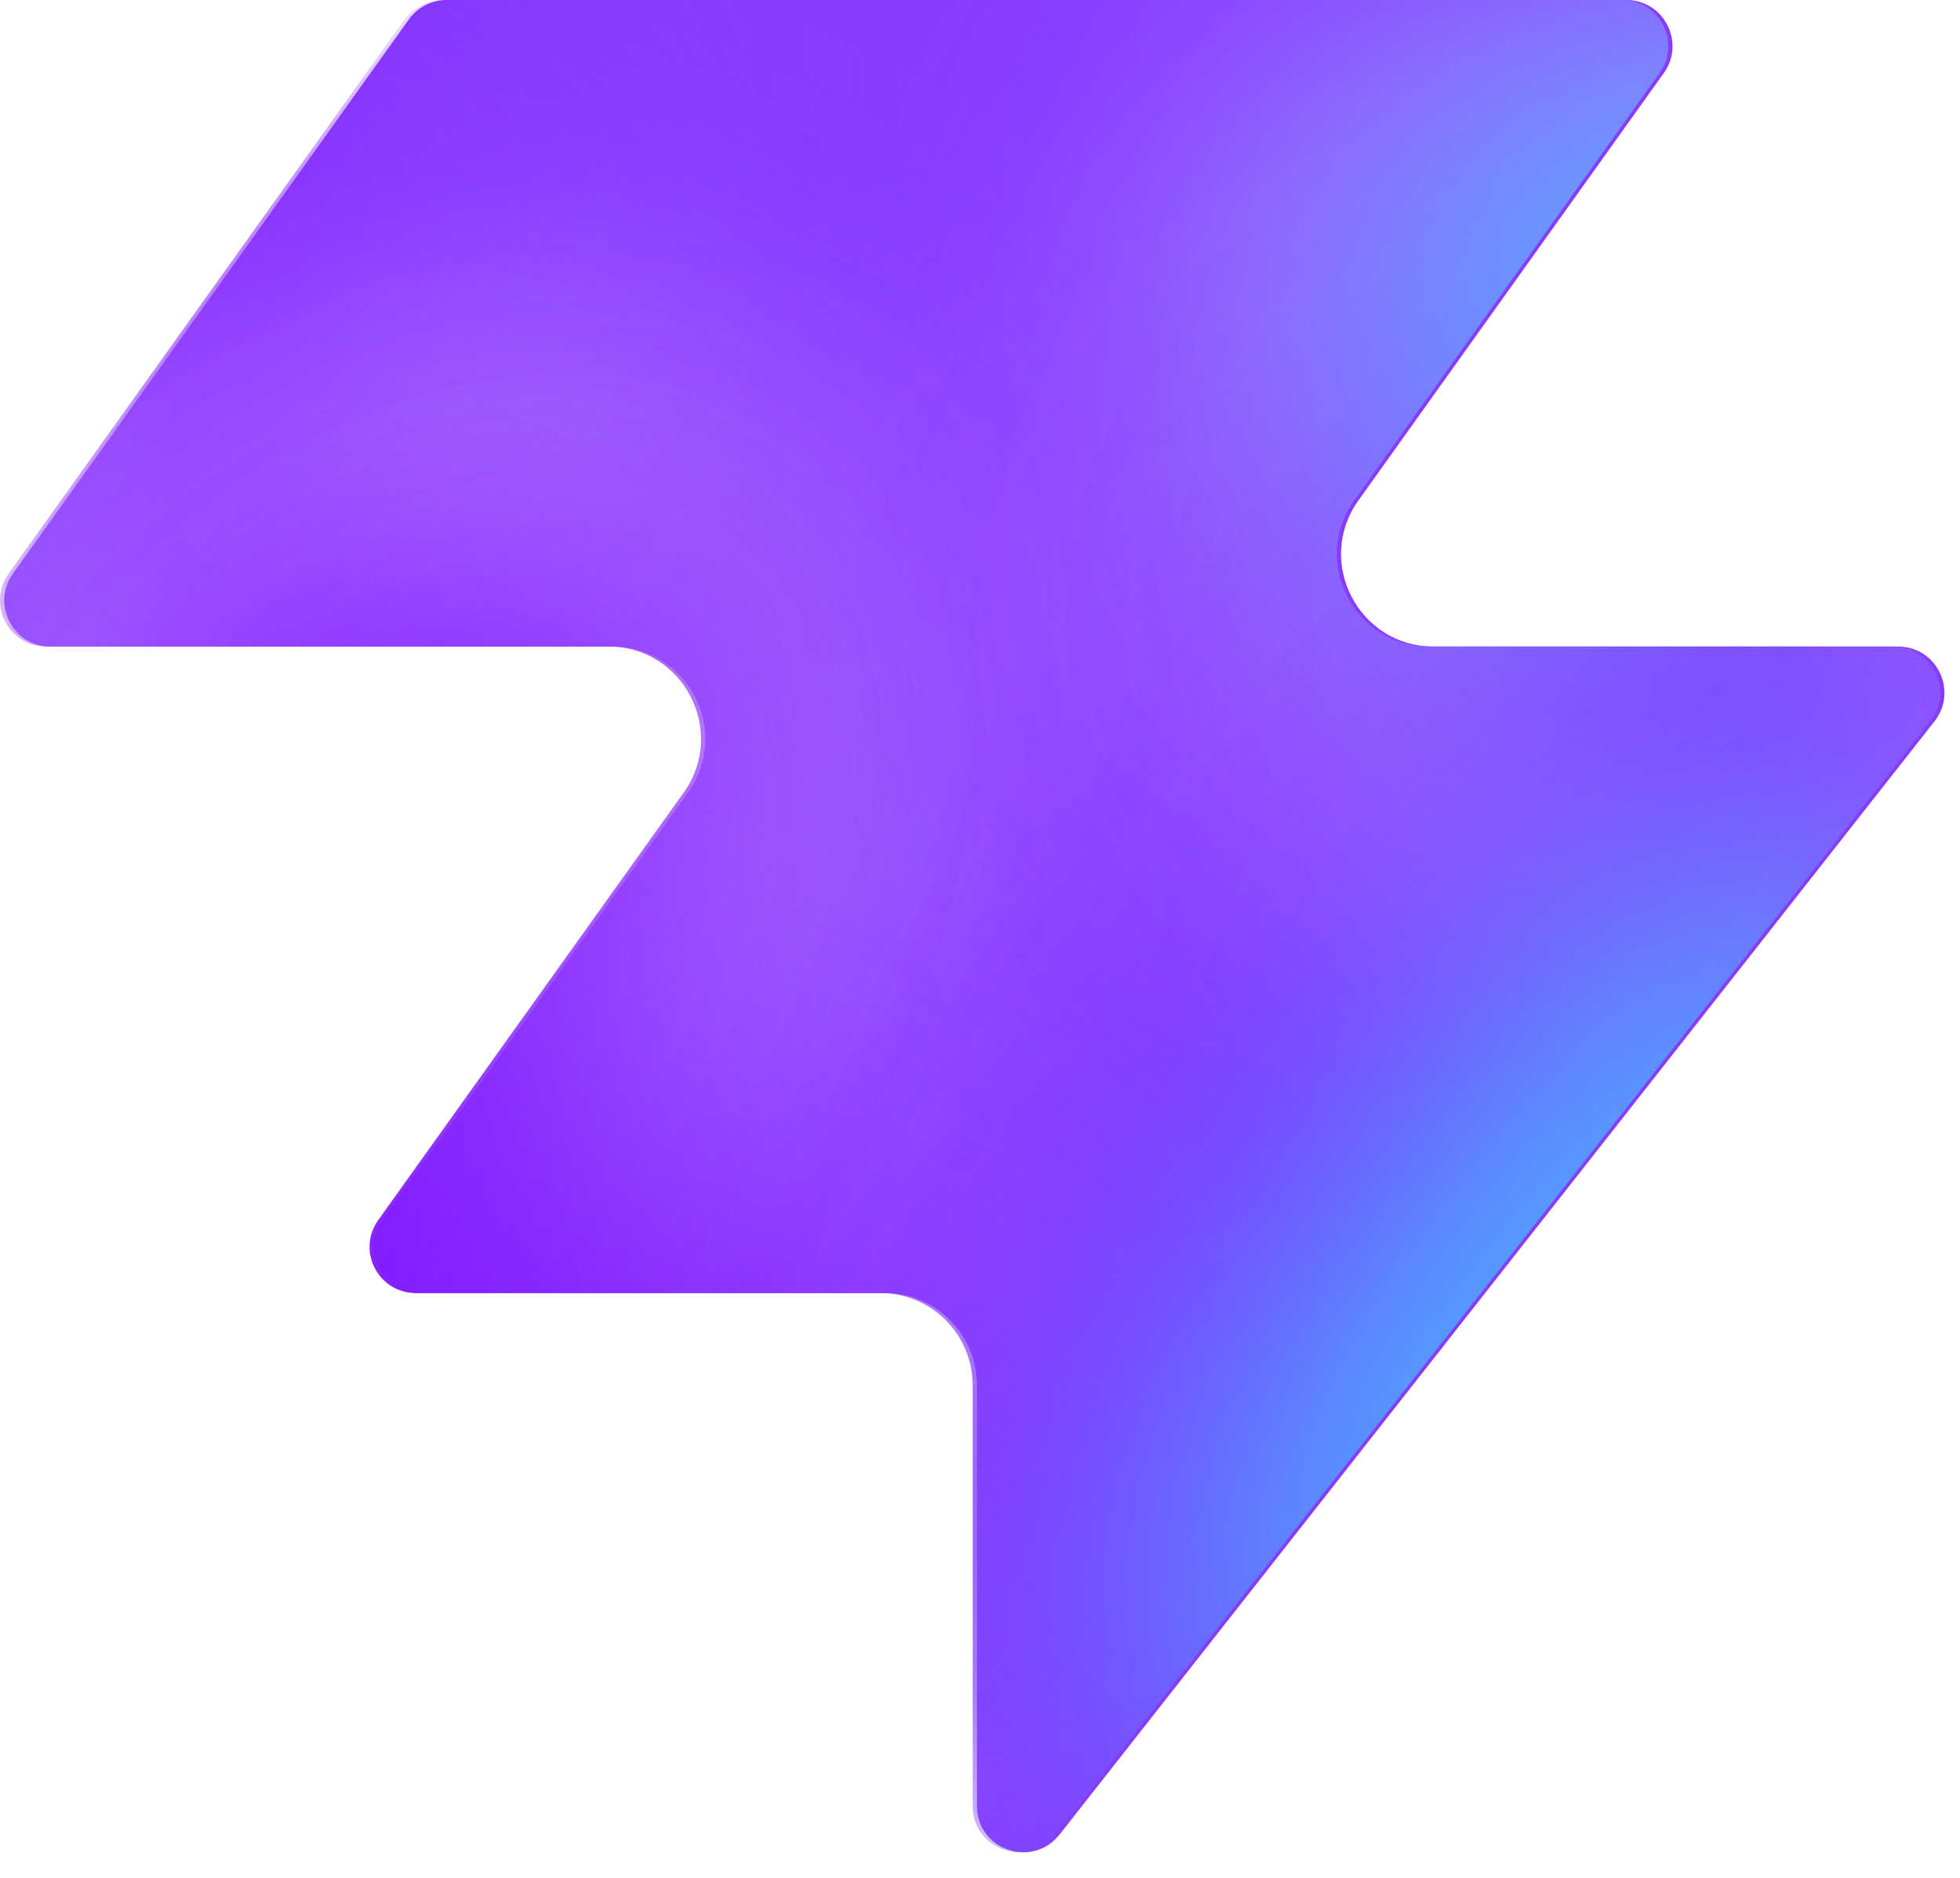
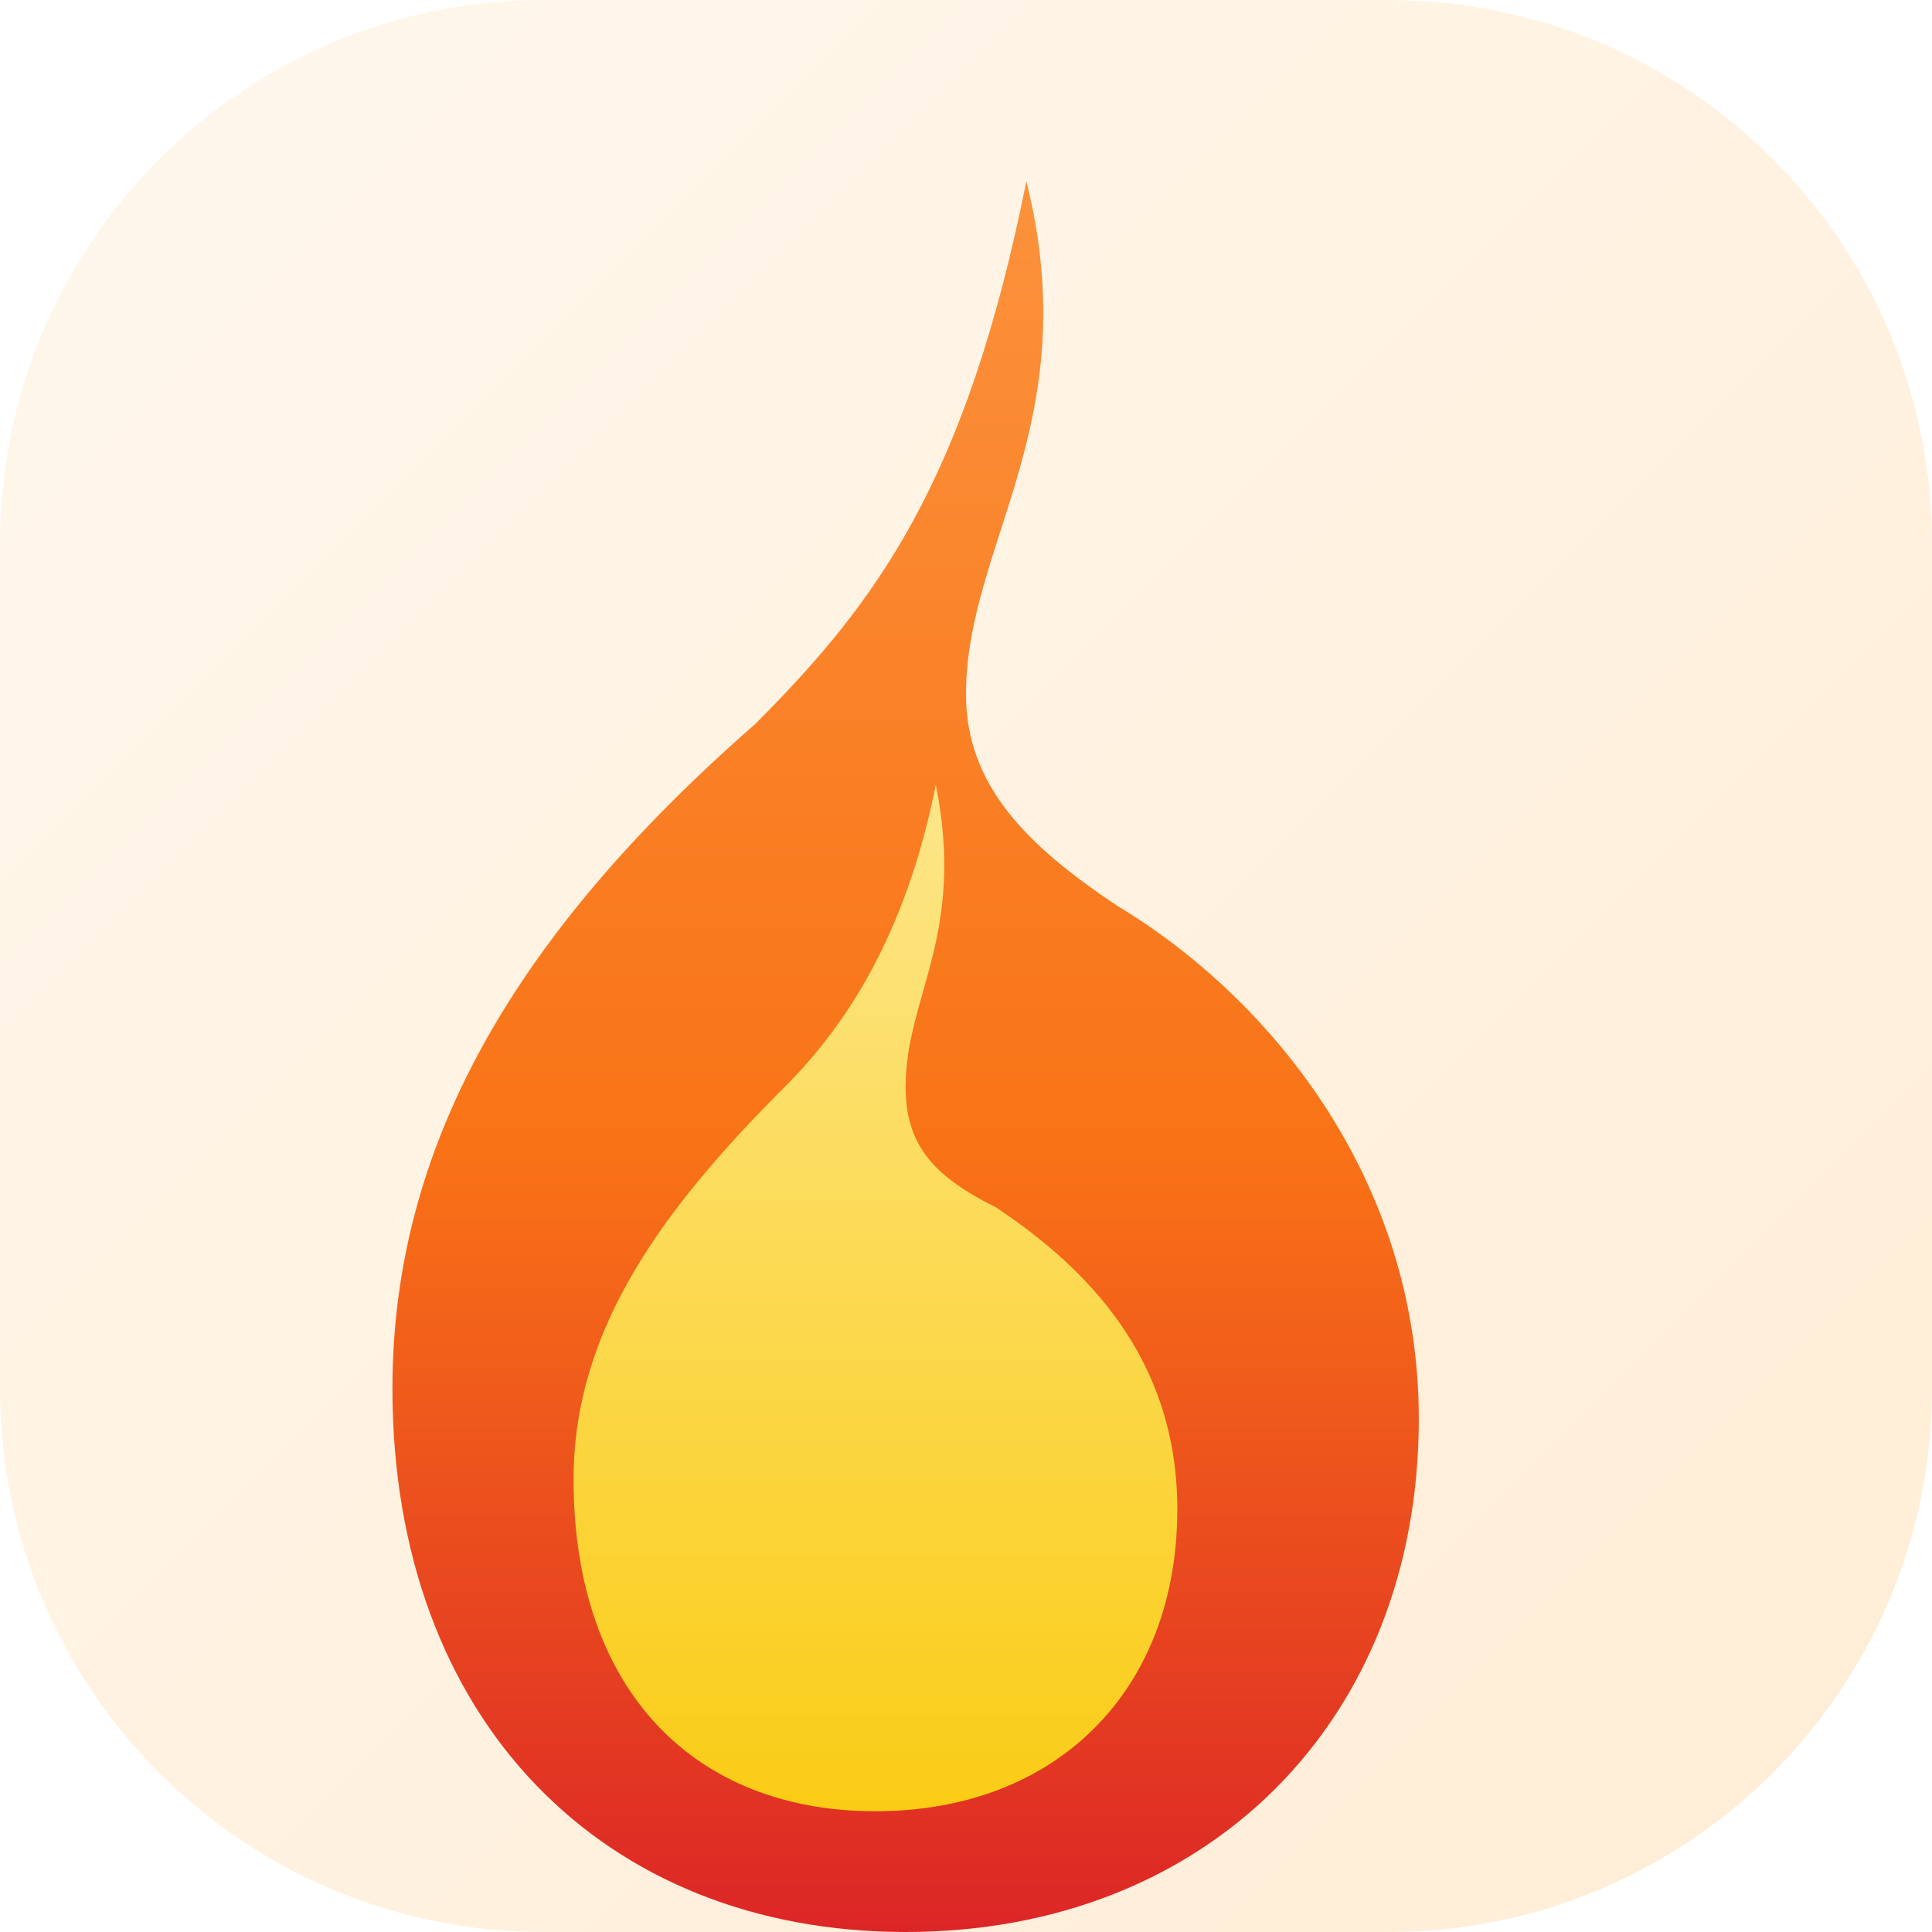
- <svg xmlns="http://www.w3.org/2000/svg" width="48" height="46" fill="none" viewBox="0 0 48 46">
-   <path fill="#863bff" d="M25.946 44.938c-.664.845-2.021.375-2.021-.698V33.937a2.26 2.26 0 0 0-2.262-2.262H10.287c-.92 0-1.456-1.04-.92-1.788l7.48-10.471c1.07-1.497 0-3.578-1.842-3.578H1.237c-.92 0-1.456-1.04-.92-1.788L10.013.474c.214-.297.556-.474.92-.474h28.894c.92 0 1.456 1.04.92 1.788l-7.48 10.471c-1.07 1.498 0 3.579 1.842 3.579h11.377c.943 0 1.473 1.088.89 1.83L25.947 44.94z" style="fill:#863bff;fill:color(display-p3 .525 .23 1);fill-opacity:1" />
-   <mask id="a" width="48" height="46" x="0" y="0" maskUnits="userSpaceOnUse" style="mask-type:alpha">
-     <path fill="#000" d="M25.842 44.938c-.664.844-2.021.375-2.021-.698V33.937a2.26 2.26 0 0 0-2.262-2.262H10.183c-.92 0-1.456-1.04-.92-1.788l7.48-10.471c1.07-1.498 0-3.579-1.842-3.579H1.133c-.92 0-1.456-1.04-.92-1.787L9.91.473c.214-.297.556-.474.92-.474h28.894c.92 0 1.456 1.04.92 1.788l-7.48 10.471c-1.07 1.498 0 3.578 1.842 3.578h11.377c.943 0 1.473 1.088.89 1.832L25.843 44.94z" style="fill:#000;fill-opacity:1" />
-   </mask>
-   <g mask="url(#a)">
-     <g filter="url(#b)">
-       <ellipse cx="5.508" cy="14.704" fill="#ede6ff" rx="5.508" ry="14.704" style="fill:#ede6ff;fill:color(display-p3 .927 .903 1);fill-opacity:1" transform="matrix(.00324 1 1 -.00324 -4.47 31.516)" />
-     </g>
-     <g filter="url(#c)">
-       <ellipse cx="10.399" cy="29.851" fill="#ede6ff" rx="10.399" ry="29.851" style="fill:#ede6ff;fill:color(display-p3 .927 .903 1);fill-opacity:1" transform="matrix(.00324 1 1 -.00324 -39.328 7.883)" />
-     </g>
-     <g filter="url(#d)">
-       <ellipse cx="5.508" cy="30.487" fill="#7e14ff" rx="5.508" ry="30.487" style="fill:#7e14ff;fill:color(display-p3 .492 .077 1);fill-opacity:1" transform="rotate(89.814 -25.913 -14.639)scale(1 -1)" />
-     </g>
-     <g filter="url(#e)">
-       <ellipse cx="5.508" cy="30.599" fill="#7e14ff" rx="5.508" ry="30.599" style="fill:#7e14ff;fill:color(display-p3 .492 .077 1);fill-opacity:1" transform="rotate(89.814 -32.644 -3.334)scale(1 -1)" />
-     </g>
-     <g filter="url(#f)">
-       <ellipse cx="5.508" cy="30.599" fill="#7e14ff" rx="5.508" ry="30.599" style="fill:#7e14ff;fill:color(display-p3 .492 .077 1);fill-opacity:1" transform="matrix(.00324 1 1 -.00324 -34.34 30.47)" />
-     </g>
-     <g filter="url(#g)">
-       <ellipse cx="14.072" cy="22.078" fill="#ede6ff" rx="14.072" ry="22.078" style="fill:#ede6ff;fill:color(display-p3 .927 .903 1);fill-opacity:1" transform="rotate(93.35 24.506 48.493)scale(-1 1)" />
-     </g>
-     <g filter="url(#h)">
-       <ellipse cx="3.47" cy="21.501" fill="#7e14ff" rx="3.47" ry="21.501" style="fill:#7e14ff;fill:color(display-p3 .492 .077 1);fill-opacity:1" transform="rotate(89.009 28.708 47.59)scale(-1 1)" />
-     </g>
-     <g filter="url(#i)">
-       <ellipse cx="3.47" cy="21.501" fill="#7e14ff" rx="3.47" ry="21.501" style="fill:#7e14ff;fill:color(display-p3 .492 .077 1);fill-opacity:1" transform="rotate(89.009 28.708 47.59)scale(-1 1)" />
-     </g>
-     <g filter="url(#j)">
-       <ellipse cx=".387" cy="8.972" fill="#7e14ff" rx="4.407" ry="29.108" style="fill:#7e14ff;fill:color(display-p3 .492 .077 1);fill-opacity:1" transform="rotate(39.51 .387 8.972)" />
-     </g>
-     <g filter="url(#k)">
-       <ellipse cx="47.523" cy="-6.092" fill="#7e14ff" rx="4.407" ry="29.108" style="fill:#7e14ff;fill:color(display-p3 .492 .077 1);fill-opacity:1" transform="rotate(37.892 47.523 -6.092)" />
-     </g>
-     <g filter="url(#l)">
-       <ellipse cx="41.412" cy="6.333" fill="#47bfff" rx="5.971" ry="9.665" style="fill:#47bfff;fill:color(display-p3 .28 .748 1);fill-opacity:1" transform="rotate(37.892 41.412 6.333)" />
-     </g>
-     <g filter="url(#m)">
-       <ellipse cx="-1.879" cy="38.332" fill="#7e14ff" rx="4.407" ry="29.108" style="fill:#7e14ff;fill:color(display-p3 .492 .077 1);fill-opacity:1" transform="rotate(37.892 -1.88 38.332)" />
-     </g>
-     <g filter="url(#n)">
-       <ellipse cx="-1.879" cy="38.332" fill="#7e14ff" rx="4.407" ry="29.108" style="fill:#7e14ff;fill:color(display-p3 .492 .077 1);fill-opacity:1" transform="rotate(37.892 -1.88 38.332)" />
-     </g>
-     <g filter="url(#o)">
-       <ellipse cx="35.651" cy="29.907" fill="#7e14ff" rx="4.407" ry="29.108" style="fill:#7e14ff;fill:color(display-p3 .492 .077 1);fill-opacity:1" transform="rotate(37.892 35.651 29.907)" />
-     </g>
-     <g filter="url(#p)">
-       <ellipse cx="38.418" cy="32.4" fill="#47bfff" rx="5.971" ry="15.297" style="fill:#47bfff;fill:color(display-p3 .28 .748 1);fill-opacity:1" transform="rotate(37.892 38.418 32.4)" />
-     </g>
-   </g>
+ <svg xmlns="http://www.w3.org/2000/svg" viewBox="0 0 64 64">
  <defs>
-     <filter id="b" width="60.045" height="41.654" x="-19.77" y="16.149" color-interpolation-filters="sRGB" filterUnits="userSpaceOnUse">
-       <feFlood flood-opacity="0" result="BackgroundImageFix" />
-       <feBlend in="SourceGraphic" in2="BackgroundImageFix" result="shape" />
-       <feGaussianBlur result="effect1_foregroundBlur_2002_17158" stdDeviation="7.659" />
-     </filter>
-     <filter id="c" width="90.34" height="51.437" x="-54.613" y="-7.533" color-interpolation-filters="sRGB" filterUnits="userSpaceOnUse">
-       <feFlood flood-opacity="0" result="BackgroundImageFix" />
-       <feBlend in="SourceGraphic" in2="BackgroundImageFix" result="shape" />
-       <feGaussianBlur result="effect1_foregroundBlur_2002_17158" stdDeviation="7.659" />
-     </filter>
-     <filter id="d" width="79.355" height="29.4" x="-49.64" y="2.03" color-interpolation-filters="sRGB" filterUnits="userSpaceOnUse">
-       <feFlood flood-opacity="0" result="BackgroundImageFix" />
-       <feBlend in="SourceGraphic" in2="BackgroundImageFix" result="shape" />
-       <feGaussianBlur result="effect1_foregroundBlur_2002_17158" stdDeviation="4.596" />
-     </filter>
-     <filter id="e" width="79.579" height="29.4" x="-45.045" y="20.029" color-interpolation-filters="sRGB" filterUnits="userSpaceOnUse">
-       <feFlood flood-opacity="0" result="BackgroundImageFix" />
-       <feBlend in="SourceGraphic" in2="BackgroundImageFix" result="shape" />
-       <feGaussianBlur result="effect1_foregroundBlur_2002_17158" stdDeviation="4.596" />
-     </filter>
-     <filter id="f" width="79.579" height="29.4" x="-43.513" y="21.178" color-interpolation-filters="sRGB" filterUnits="userSpaceOnUse">
-       <feFlood flood-opacity="0" result="BackgroundImageFix" />
-       <feBlend in="SourceGraphic" in2="BackgroundImageFix" result="shape" />
-       <feGaussianBlur result="effect1_foregroundBlur_2002_17158" stdDeviation="4.596" />
-     </filter>
-     <filter id="g" width="74.749" height="58.852" x="15.756" y="-17.901" color-interpolation-filters="sRGB" filterUnits="userSpaceOnUse">
-       <feFlood flood-opacity="0" result="BackgroundImageFix" />
-       <feBlend in="SourceGraphic" in2="BackgroundImageFix" result="shape" />
-       <feGaussianBlur result="effect1_foregroundBlur_2002_17158" stdDeviation="7.659" />
-     </filter>
-     <filter id="h" width="61.377" height="25.362" x="23.548" y="2.284" color-interpolation-filters="sRGB" filterUnits="userSpaceOnUse">
-       <feFlood flood-opacity="0" result="BackgroundImageFix" />
-       <feBlend in="SourceGraphic" in2="BackgroundImageFix" result="shape" />
-       <feGaussianBlur result="effect1_foregroundBlur_2002_17158" stdDeviation="4.596" />
-     </filter>
-     <filter id="i" width="61.377" height="25.362" x="23.548" y="2.284" color-interpolation-filters="sRGB" filterUnits="userSpaceOnUse">
-       <feFlood flood-opacity="0" result="BackgroundImageFix" />
-       <feBlend in="SourceGraphic" in2="BackgroundImageFix" result="shape" />
-       <feGaussianBlur result="effect1_foregroundBlur_2002_17158" stdDeviation="4.596" />
-     </filter>
-     <filter id="j" width="56.045" height="63.649" x="-27.636" y="-22.853" color-interpolation-filters="sRGB" filterUnits="userSpaceOnUse">
-       <feFlood flood-opacity="0" result="BackgroundImageFix" />
-       <feBlend in="SourceGraphic" in2="BackgroundImageFix" result="shape" />
-       <feGaussianBlur result="effect1_foregroundBlur_2002_17158" stdDeviation="4.596" />
-     </filter>
-     <filter id="k" width="54.814" height="64.646" x="20.116" y="-38.415" color-interpolation-filters="sRGB" filterUnits="userSpaceOnUse">
-       <feFlood flood-opacity="0" result="BackgroundImageFix" />
-       <feBlend in="SourceGraphic" in2="BackgroundImageFix" result="shape" />
-       <feGaussianBlur result="effect1_foregroundBlur_2002_17158" stdDeviation="4.596" />
-     </filter>
-     <filter id="l" width="33.541" height="35.313" x="24.641" y="-11.323" color-interpolation-filters="sRGB" filterUnits="userSpaceOnUse">
-       <feFlood flood-opacity="0" result="BackgroundImageFix" />
-       <feBlend in="SourceGraphic" in2="BackgroundImageFix" result="shape" />
-       <feGaussianBlur result="effect1_foregroundBlur_2002_17158" stdDeviation="4.596" />
-     </filter>
-     <filter id="m" width="54.814" height="64.646" x="-29.286" y="6.009" color-interpolation-filters="sRGB" filterUnits="userSpaceOnUse">
-       <feFlood flood-opacity="0" result="BackgroundImageFix" />
-       <feBlend in="SourceGraphic" in2="BackgroundImageFix" result="shape" />
-       <feGaussianBlur result="effect1_foregroundBlur_2002_17158" stdDeviation="4.596" />
-     </filter>
-     <filter id="n" width="54.814" height="64.646" x="-29.286" y="6.009" color-interpolation-filters="sRGB" filterUnits="userSpaceOnUse">
-       <feFlood flood-opacity="0" result="BackgroundImageFix" />
-       <feBlend in="SourceGraphic" in2="BackgroundImageFix" result="shape" />
-       <feGaussianBlur result="effect1_foregroundBlur_2002_17158" stdDeviation="4.596" />
-     </filter>
-     <filter id="o" width="54.814" height="64.646" x="8.244" y="-2.416" color-interpolation-filters="sRGB" filterUnits="userSpaceOnUse">
-       <feFlood flood-opacity="0" result="BackgroundImageFix" />
-       <feBlend in="SourceGraphic" in2="BackgroundImageFix" result="shape" />
-       <feGaussianBlur result="effect1_foregroundBlur_2002_17158" stdDeviation="4.596" />
-     </filter>
-     <filter id="p" width="39.409" height="43.623" x="18.713" y="10.588" color-interpolation-filters="sRGB" filterUnits="userSpaceOnUse">
-       <feFlood flood-opacity="0" result="BackgroundImageFix" />
-       <feBlend in="SourceGraphic" in2="BackgroundImageFix" result="shape" />
-       <feGaussianBlur result="effect1_foregroundBlur_2002_17158" stdDeviation="4.596" />
-     </filter>
+     <linearGradient id="bg" x1="0" y1="0" x2="1" y2="1">
+       <stop offset="0%" stop-color="#fff7ed" />
+       <stop offset="100%" stop-color="#ffedd5" />
+     </linearGradient>
+     <linearGradient id="flame" x1="0.5" y1="0" x2="0.5" y2="1">
+       <stop offset="0%" stop-color="#fb923c" />
+       <stop offset="55%" stop-color="#f97316" />
+       <stop offset="100%" stop-color="#dc2626" />
+     </linearGradient>
+     <linearGradient id="inner" x1="0.5" y1="0" x2="0.5" y2="1">
+       <stop offset="0%" stop-color="#fde68a" />
+       <stop offset="100%" stop-color="#facc15" />
+     </linearGradient>
  </defs>
+   <rect width="64" height="64" rx="18" fill="url(#bg)" />
+   <path d="M34 6c2 8-2 12-2 17 0 3 2 5 5 7 5 3 10 9 10 17 0 10-7 17-17 17S13 57 13 46c0-8 4-15 12-22 4-4 7-8 9-18Z" fill="url(#flame)" />
+   <path d="M31 26c1 5-1 7-1 10 0 2 1 3 3 4 3 2 6 5 6 10 0 6-4 10-10 10S19 56 19 49c0-5 3-9 7-13 2-2 4-5 5-10Z" fill="url(#inner)" />
</svg>
